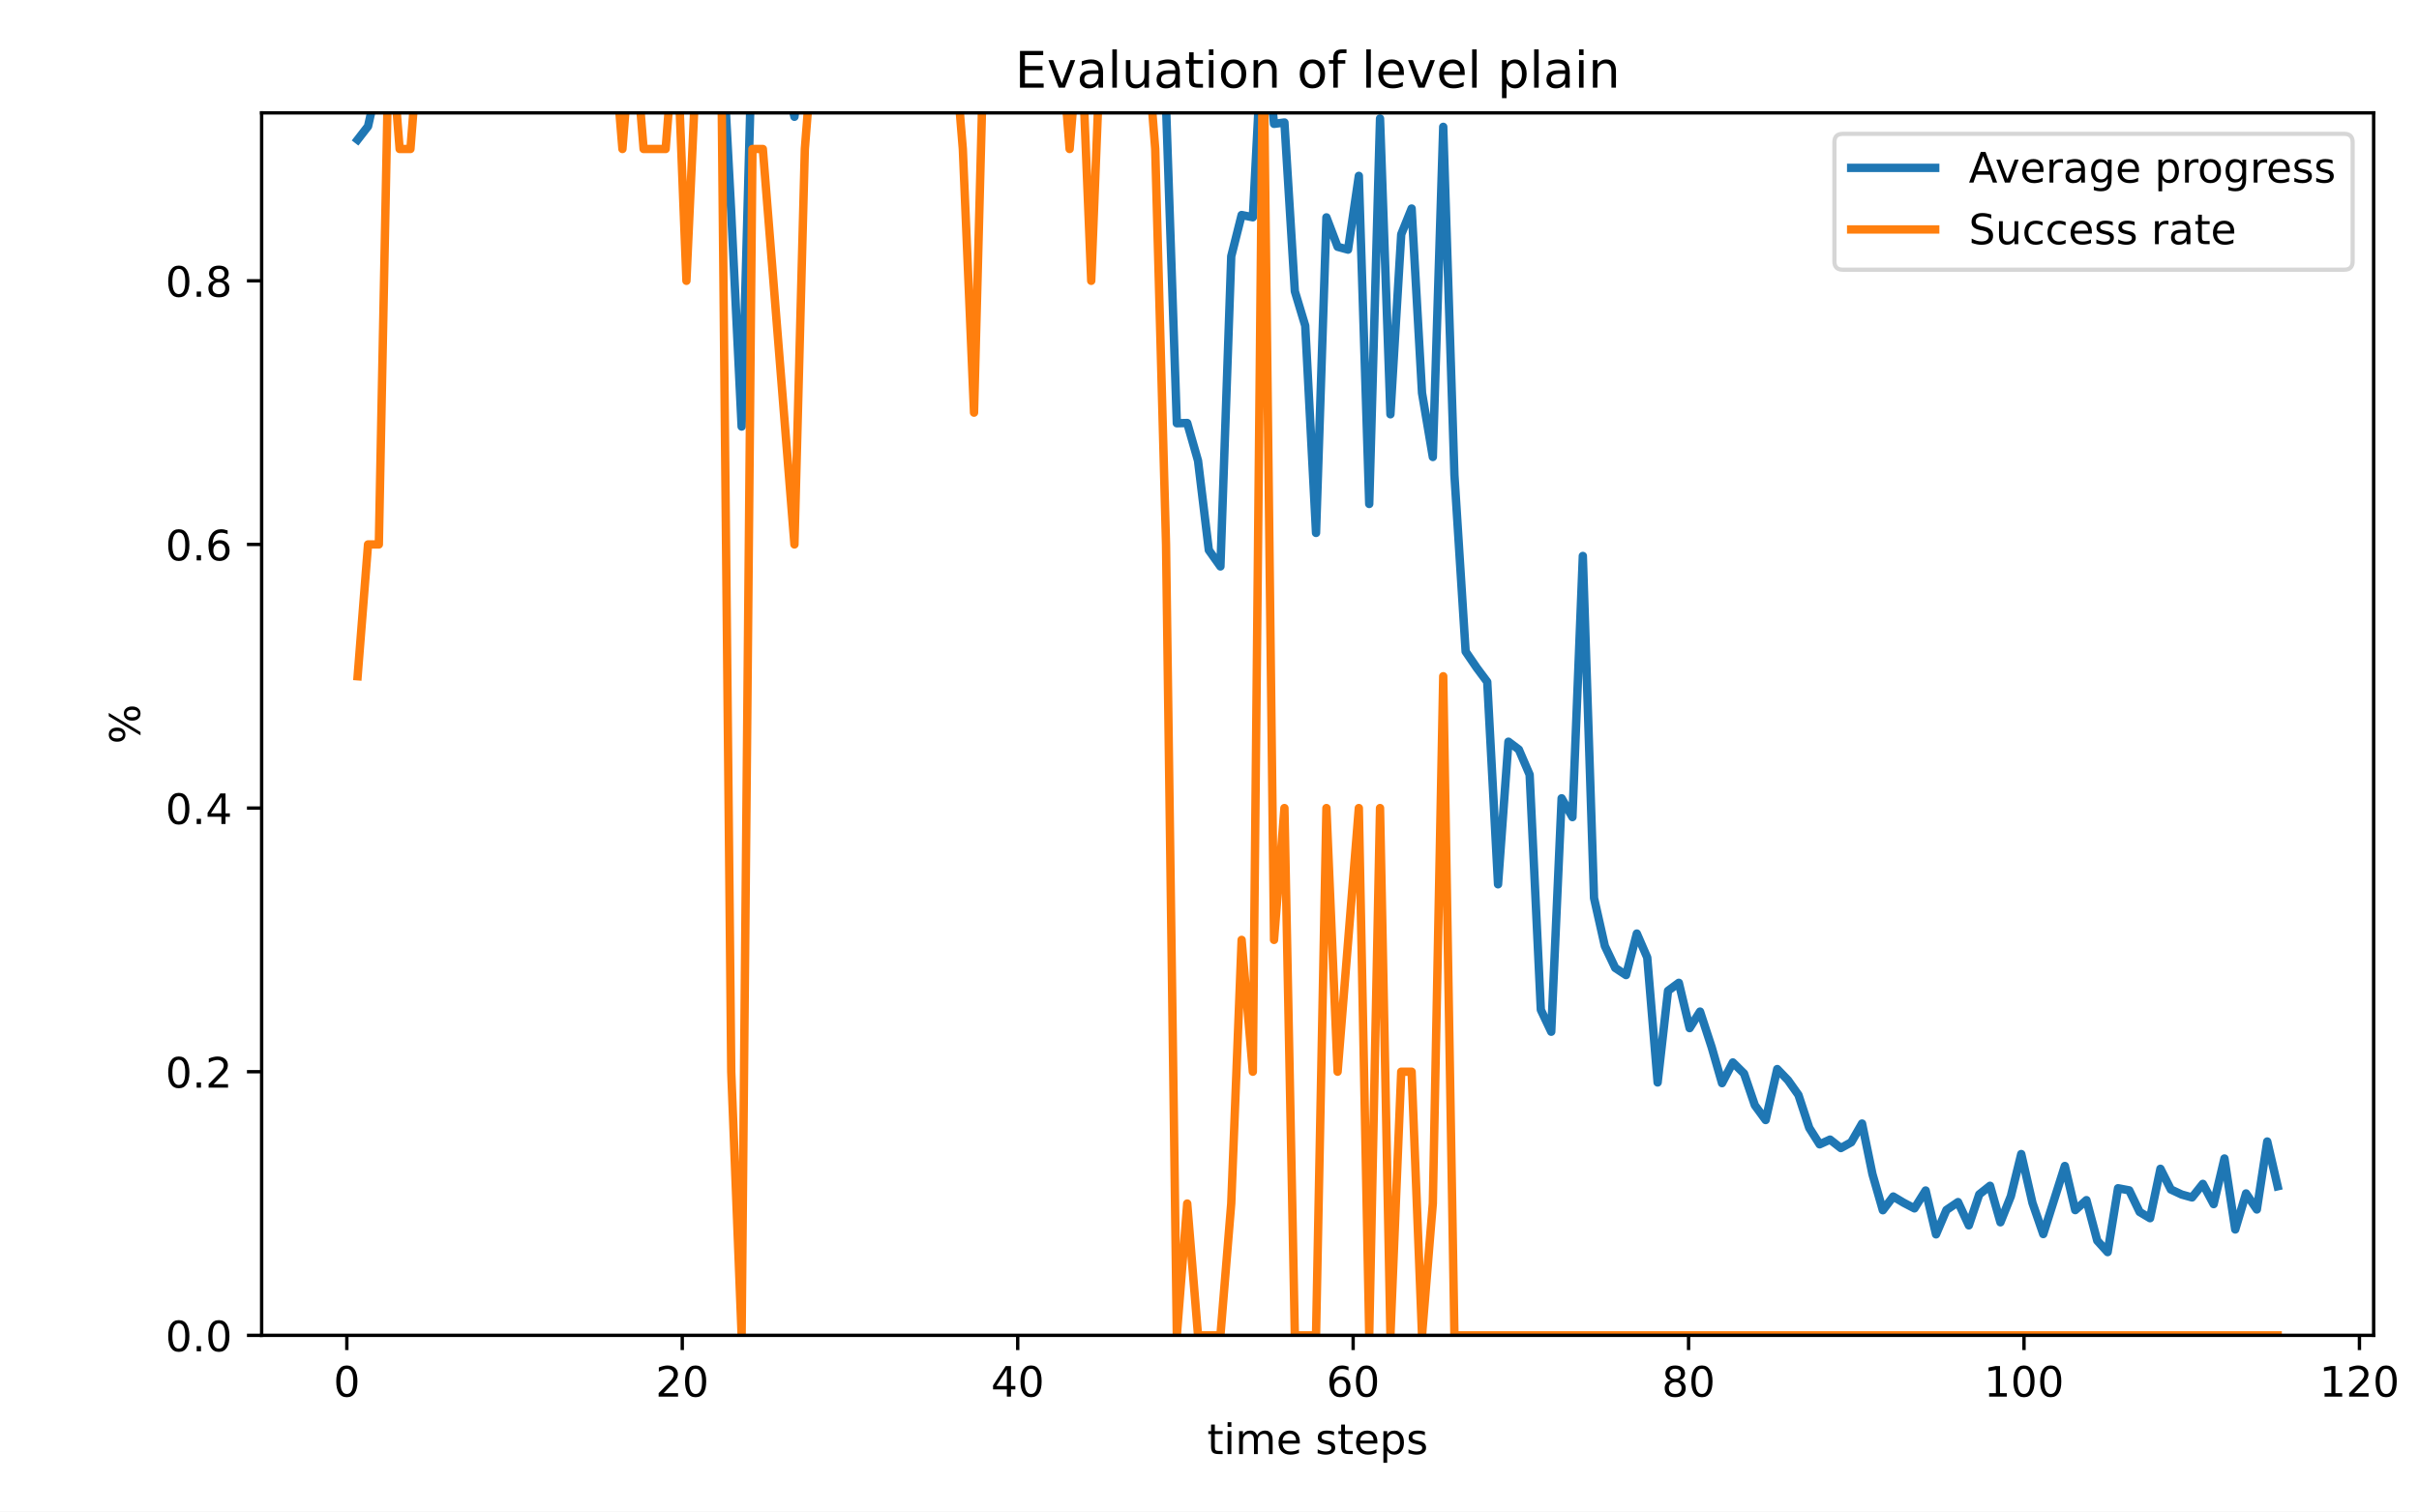
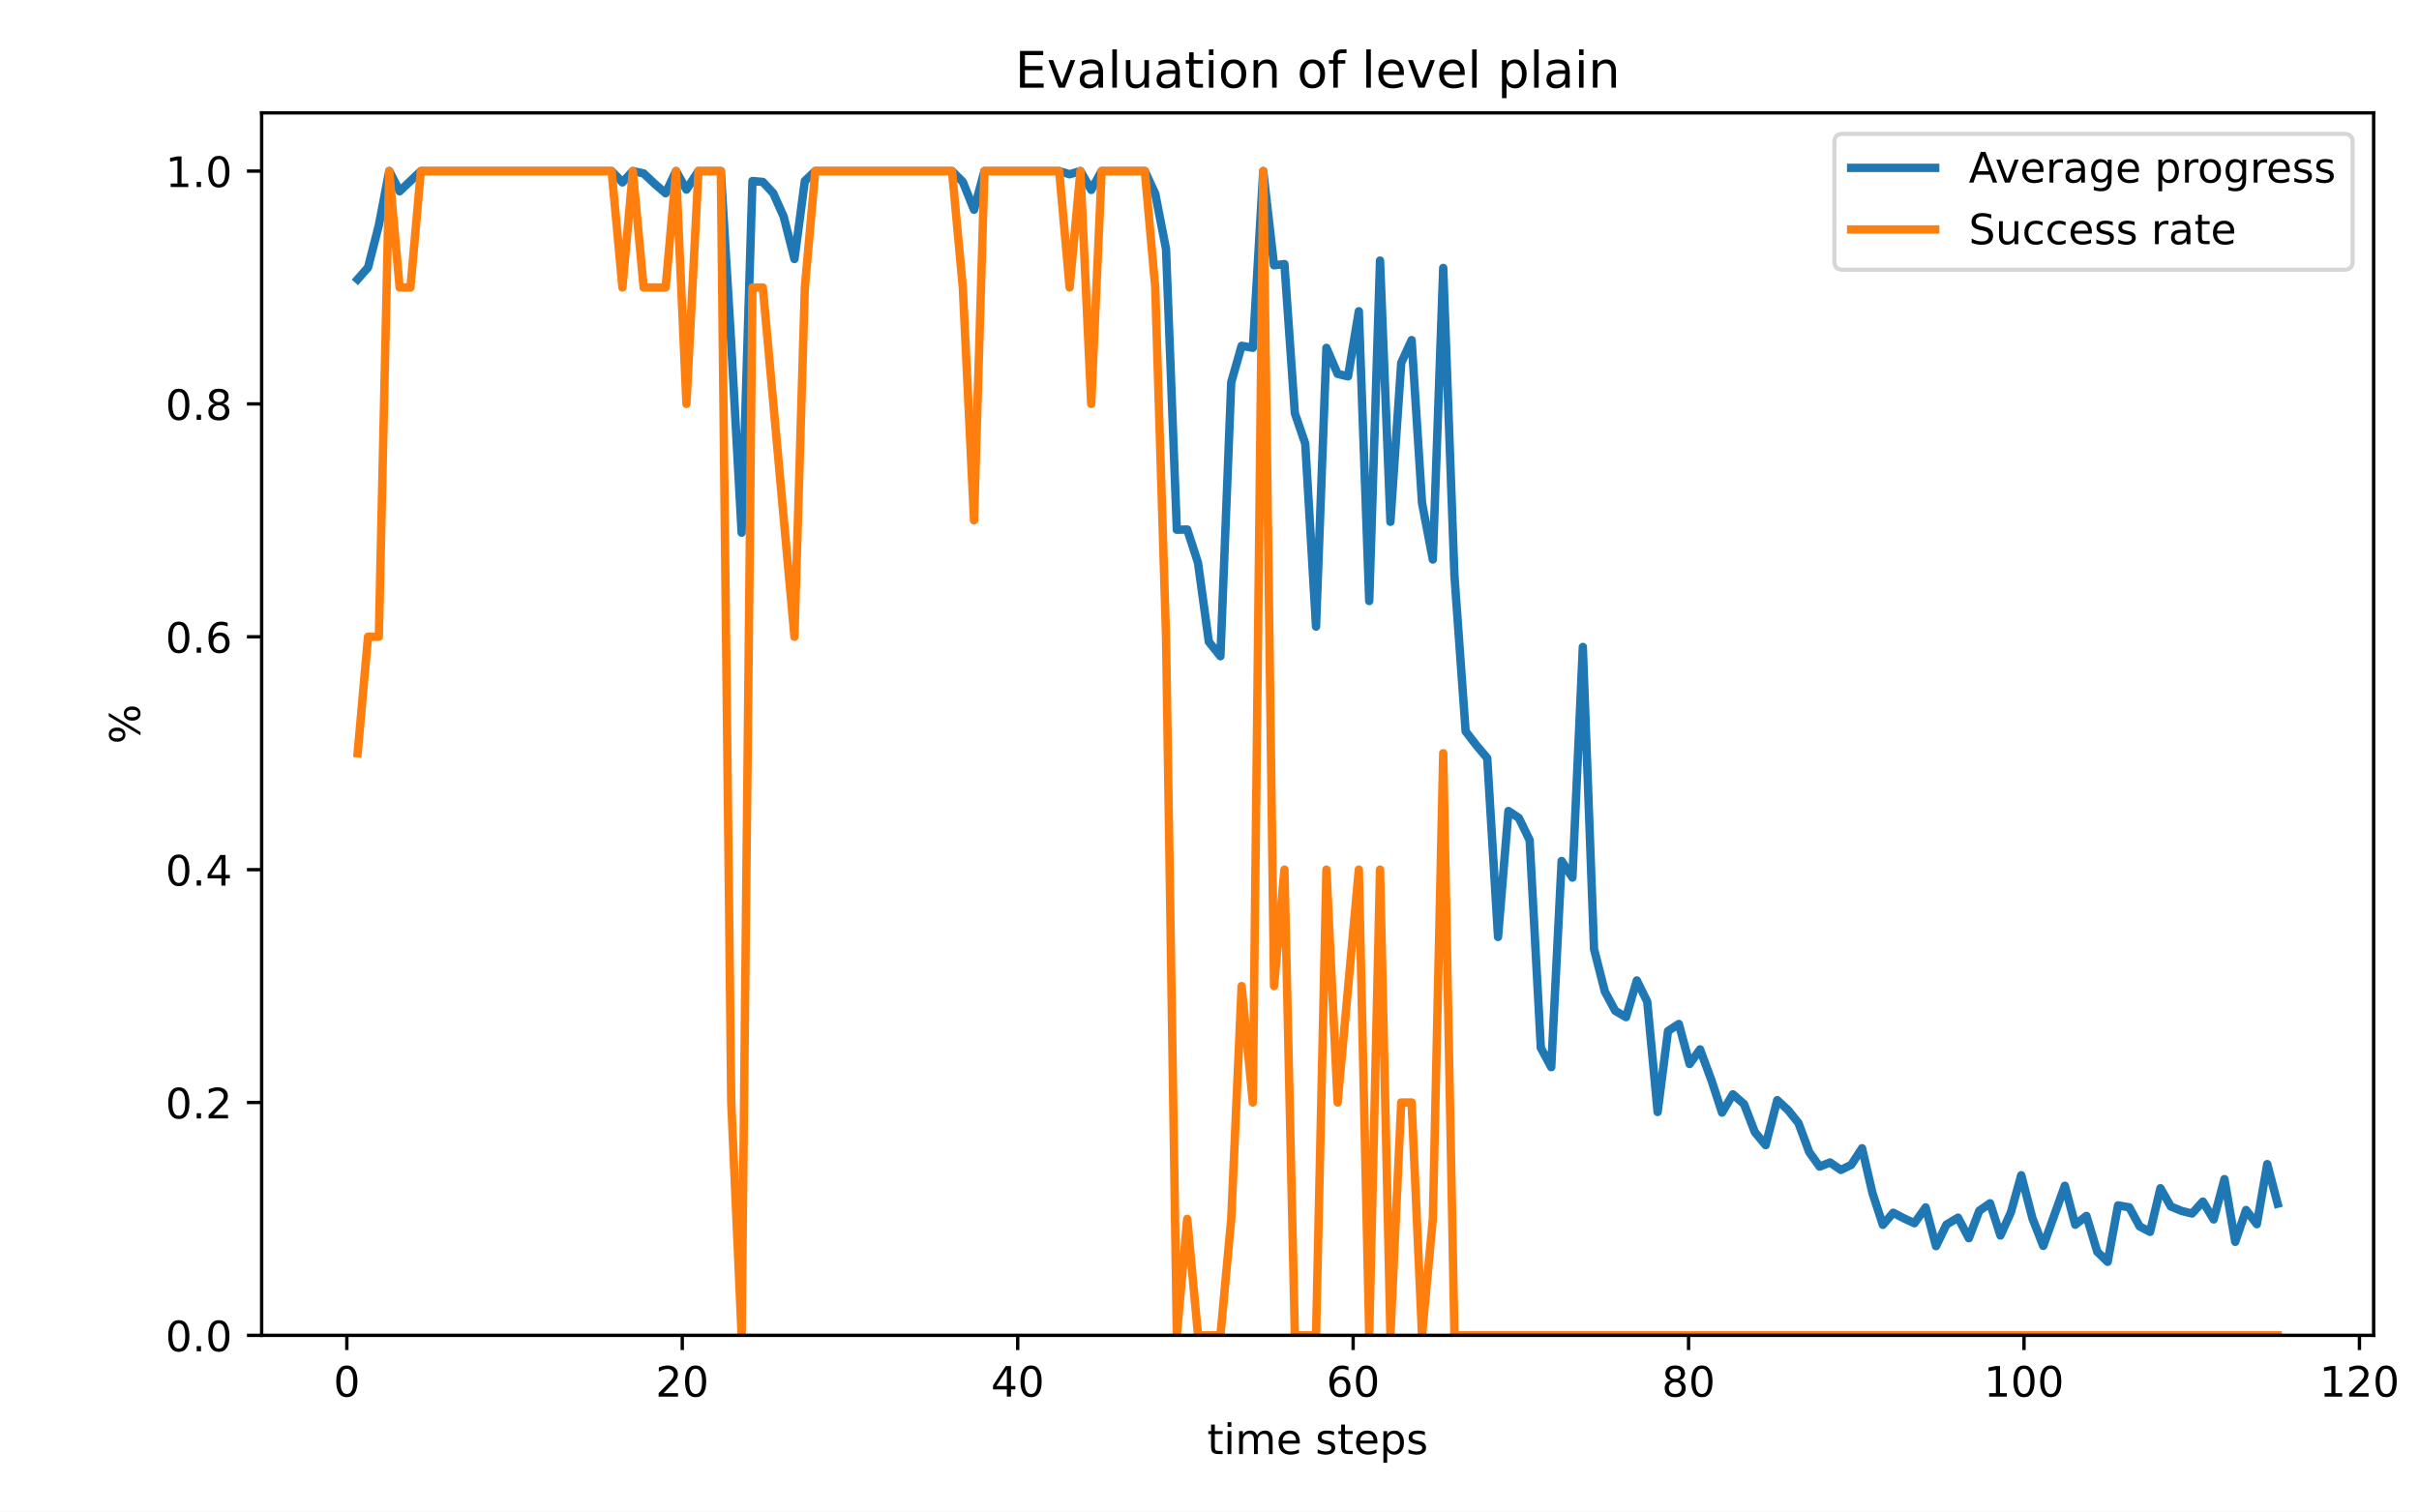
<svg xmlns="http://www.w3.org/2000/svg" xmlns:xlink="http://www.w3.org/1999/xlink" width="576pt" height="360pt" viewBox="0 0 576 360" version="1.1">
  <defs>
    <style type="text/css">*{stroke-linejoin: round; stroke-linecap: butt}</style>
  </defs>
  <g id="figure_1">
    <g id="patch_1">
      <path d="M 0 360  L 576 360  L 576 0  L 0 0  z " style="fill: #ffffff" />
    </g>
    <g id="axes_1">
      <g id="patch_2">
        <path d="M 62.3 318.04  L 565.2 318.04  L 565.2 26.88  L 62.3 26.88  z " style="fill: #ffffff" />
      </g>
      <g id="matplotlib.axis_1">
        <g id="xtick_1">
          <g id="line2d_1">
            <defs>
-               <path id="m99e6afb2b8" d="M 0 0  L 0 3.5  " style="stroke: #000000; stroke-width: 0.8" />
-             </defs>
-             <g>
-               <use xlink:href="#m99e6afb2b8" x="82.587" y="318.04" style="stroke: #000000; stroke-width: 0.8" />
+               <path id="m4f6573dac8" d="M 0 0  L 0 3.5  " style="stroke: #000000; stroke-width: 0.8" />
+             </defs>
+             <g>
+               <use xlink:href="#m4f6573dac8" x="82.587" y="318.04" style="stroke: #000000; stroke-width: 0.8" />
            </g>
          </g>
          <g id="text_1">
            <g transform="translate(79.40599 332.6384) scale(0.1 -0.1)">
              <defs>
                <path id="DejaVuSans-30" d="M 2034 4250  Q 1547 4250 1301 3770  Q 1056 3291 1056 2328  Q 1056 1369 1301 889  Q 1547 409 2034 409  Q 2525 409 2770 889  Q 3016 1369 3016 2328  Q 3016 3291 2770 3770  Q 2525 4250 2034 4250  z M 2034 4750  Q 2819 4750 3233 4129  Q 3647 3509 3647 2328  Q 3647 1150 3233 529  Q 2819 -91 2034 -91  Q 1250 -91 836 529  Q 422 1150 422 2328  Q 422 3509 836 4129  Q 1250 4750 2034 4750  z " transform="scale(0.015625)" />
              </defs>
              <use xlink:href="#DejaVuSans-30" />
            </g>
          </g>
        </g>
        <g id="xtick_2">
          <g id="line2d_2">
            <g>
-               <use xlink:href="#m99e6afb2b8" x="162.459" y="318.04" style="stroke: #000000; stroke-width: 0.8" />
+               <use xlink:href="#m4f6573dac8" x="162.459" y="318.04" style="stroke: #000000; stroke-width: 0.8" />
            </g>
          </g>
          <g id="text_2">
            <g transform="translate(156.0968 332.6384) scale(0.1 -0.1)">
              <defs>
                <path id="DejaVuSans-32" d="M 1228 531  L 3431 531  L 3431 0  L 469 0  L 469 531  Q 828 903 1448 1529  Q 2069 2156 2228 2338  Q 2531 2678 2651 2914  Q 2772 3150 2772 3378  Q 2772 3750 2511 3984  Q 2250 4219 1831 4219  Q 1534 4219 1204 4116  Q 875 4013 500 3803  L 500 4441  Q 881 4594 1212 4672  Q 1544 4750 1819 4750  Q 2544 4750 2975 4387  Q 3406 4025 3406 3419  Q 3406 3131 3298 2873  Q 3191 2616 2906 2266  Q 2828 2175 2409 1742  Q 1991 1309 1228 531  z " transform="scale(0.015625)" />
              </defs>
              <use xlink:href="#DejaVuSans-32" />
              <use xlink:href="#DejaVuSans-30" transform="translate(63.62305 0)" />
            </g>
          </g>
        </g>
        <g id="xtick_3">
          <g id="line2d_3">
            <g>
-               <use xlink:href="#m99e6afb2b8" x="242.331" y="318.04" style="stroke: #000000; stroke-width: 0.8" />
+               <use xlink:href="#m4f6573dac8" x="242.331" y="318.04" style="stroke: #000000; stroke-width: 0.8" />
            </g>
          </g>
          <g id="text_3">
            <g transform="translate(235.9688 332.6384) scale(0.1 -0.1)">
              <defs>
                <path id="DejaVuSans-34" d="M 2419 4116  L 825 1625  L 2419 1625  L 2419 4116  z M 2253 4666  L 3047 4666  L 3047 1625  L 3713 1625  L 3713 1100  L 3047 1100  L 3047 0  L 2419 0  L 2419 1100  L 313 1100  L 313 1709  L 2253 4666  z " transform="scale(0.015625)" />
              </defs>
              <use xlink:href="#DejaVuSans-34" />
              <use xlink:href="#DejaVuSans-30" transform="translate(63.62305 0)" />
            </g>
          </g>
        </g>
        <g id="xtick_4">
          <g id="line2d_4">
            <g>
-               <use xlink:href="#m99e6afb2b8" x="322.203" y="318.04" style="stroke: #000000; stroke-width: 0.8" />
+               <use xlink:href="#m4f6573dac8" x="322.203" y="318.04" style="stroke: #000000; stroke-width: 0.8" />
            </g>
          </g>
          <g id="text_4">
            <g transform="translate(315.8409 332.6384) scale(0.1 -0.1)">
              <defs>
                <path id="DejaVuSans-36" d="M 2113 2584  Q 1688 2584 1439 2293  Q 1191 2003 1191 1497  Q 1191 994 1439 701  Q 1688 409 2113 409  Q 2538 409 2786 701  Q 3034 994 3034 1497  Q 3034 2003 2786 2293  Q 2538 2584 2113 2584  z M 3366 4563  L 3366 3988  Q 3128 4100 2886 4159  Q 2644 4219 2406 4219  Q 1781 4219 1451 3797  Q 1122 3375 1075 2522  Q 1259 2794 1537 2939  Q 1816 3084 2150 3084  Q 2853 3084 3261 2657  Q 3669 2231 3669 1497  Q 3669 778 3244 343  Q 2819 -91 2113 -91  Q 1303 -91 875 529  Q 447 1150 447 2328  Q 447 3434 972 4092  Q 1497 4750 2381 4750  Q 2619 4750 2861 4703  Q 3103 4656 3366 4563  z " transform="scale(0.015625)" />
              </defs>
              <use xlink:href="#DejaVuSans-36" />
              <use xlink:href="#DejaVuSans-30" transform="translate(63.62305 0)" />
            </g>
          </g>
        </g>
        <g id="xtick_5">
          <g id="line2d_5">
            <g>
-               <use xlink:href="#m99e6afb2b8" x="402.075" y="318.04" style="stroke: #000000; stroke-width: 0.8" />
+               <use xlink:href="#m4f6573dac8" x="402.075" y="318.04" style="stroke: #000000; stroke-width: 0.8" />
            </g>
          </g>
          <g id="text_5">
            <g transform="translate(395.7129 332.6384) scale(0.1 -0.1)">
              <defs>
                <path id="DejaVuSans-38" d="M 2034 2216  Q 1584 2216 1326 1975  Q 1069 1734 1069 1313  Q 1069 891 1326 650  Q 1584 409 2034 409  Q 2484 409 2743 651  Q 3003 894 3003 1313  Q 3003 1734 2745 1975  Q 2488 2216 2034 2216  z M 1403 2484  Q 997 2584 770 2862  Q 544 3141 544 3541  Q 544 4100 942 4425  Q 1341 4750 2034 4750  Q 2731 4750 3128 4425  Q 3525 4100 3525 3541  Q 3525 3141 3298 2862  Q 3072 2584 2669 2484  Q 3125 2378 3379 2068  Q 3634 1759 3634 1313  Q 3634 634 3220 271  Q 2806 -91 2034 -91  Q 1263 -91 848 271  Q 434 634 434 1313  Q 434 1759 690 2068  Q 947 2378 1403 2484  z M 1172 3481  Q 1172 3119 1398 2916  Q 1625 2713 2034 2713  Q 2441 2713 2670 2916  Q 2900 3119 2900 3481  Q 2900 3844 2670 4047  Q 2441 4250 2034 4250  Q 1625 4250 1398 4047  Q 1172 3844 1172 3481  z " transform="scale(0.015625)" />
              </defs>
              <use xlink:href="#DejaVuSans-38" />
              <use xlink:href="#DejaVuSans-30" transform="translate(63.62305 0)" />
            </g>
          </g>
        </g>
        <g id="xtick_6">
          <g id="line2d_6">
            <g>
-               <use xlink:href="#m99e6afb2b8" x="481.947" y="318.04" style="stroke: #000000; stroke-width: 0.8" />
+               <use xlink:href="#m4f6573dac8" x="481.947" y="318.04" style="stroke: #000000; stroke-width: 0.8" />
            </g>
          </g>
          <g id="text_6">
            <g transform="translate(472.4037 332.6384) scale(0.1 -0.1)">
              <defs>
                <path id="DejaVuSans-31" d="M 794 531  L 1825 531  L 1825 4091  L 703 3866  L 703 4441  L 1819 4666  L 2450 4666  L 2450 531  L 3481 531  L 3481 0  L 794 0  L 794 531  z " transform="scale(0.015625)" />
              </defs>
              <use xlink:href="#DejaVuSans-31" />
              <use xlink:href="#DejaVuSans-30" transform="translate(63.62305 0)" />
              <use xlink:href="#DejaVuSans-30" transform="translate(127.2461 0)" />
            </g>
          </g>
        </g>
        <g id="xtick_7">
          <g id="line2d_7">
            <g>
-               <use xlink:href="#m99e6afb2b8" x="561.819" y="318.04" style="stroke: #000000; stroke-width: 0.8" />
+               <use xlink:href="#m4f6573dac8" x="561.819" y="318.04" style="stroke: #000000; stroke-width: 0.8" />
            </g>
          </g>
          <g id="text_7">
            <g transform="translate(552.2757 332.6384) scale(0.1 -0.1)">
              <use xlink:href="#DejaVuSans-31" />
              <use xlink:href="#DejaVuSans-32" transform="translate(63.62305 0)" />
              <use xlink:href="#DejaVuSans-30" transform="translate(127.2461 0)" />
            </g>
          </g>
        </g>
        <g id="text_8">
          <g transform="translate(287.4445 346.3166) scale(0.1 -0.1)">
            <defs>
              <path id="DejaVuSans-74" d="M 1172 4494  L 1172 3500  L 2356 3500  L 2356 3053  L 1172 3053  L 1172 1153  Q 1172 725 1289 603  Q 1406 481 1766 481  L 2356 481  L 2356 0  L 1766 0  Q 1100 0 847 248  Q 594 497 594 1153  L 594 3053  L 172 3053  L 172 3500  L 594 3500  L 594 4494  L 1172 4494  z " transform="scale(0.015625)" />
              <path id="DejaVuSans-69" d="M 603 3500  L 1178 3500  L 1178 0  L 603 0  L 603 3500  z M 603 4863  L 1178 4863  L 1178 4134  L 603 4134  L 603 4863  z " transform="scale(0.015625)" />
              <path id="DejaVuSans-6d" d="M 3328 2828  Q 3544 3216 3844 3400  Q 4144 3584 4550 3584  Q 5097 3584 5394 3201  Q 5691 2819 5691 2113  L 5691 0  L 5113 0  L 5113 2094  Q 5113 2597 4934 2840  Q 4756 3084 4391 3084  Q 3944 3084 3684 2787  Q 3425 2491 3425 1978  L 3425 0  L 2847 0  L 2847 2094  Q 2847 2600 2669 2842  Q 2491 3084 2119 3084  Q 1678 3084 1418 2786  Q 1159 2488 1159 1978  L 1159 0  L 581 0  L 581 3500  L 1159 3500  L 1159 2956  Q 1356 3278 1631 3431  Q 1906 3584 2284 3584  Q 2666 3584 2933 3390  Q 3200 3197 3328 2828  z " transform="scale(0.015625)" />
              <path id="DejaVuSans-65" d="M 3597 1894  L 3597 1613  L 953 1613  Q 991 1019 1311 708  Q 1631 397 2203 397  Q 2534 397 2845 478  Q 3156 559 3463 722  L 3463 178  Q 3153 47 2828 -22  Q 2503 -91 2169 -91  Q 1331 -91 842 396  Q 353 884 353 1716  Q 353 2575 817 3079  Q 1281 3584 2069 3584  Q 2775 3584 3186 3129  Q 3597 2675 3597 1894  z M 3022 2063  Q 3016 2534 2758 2815  Q 2500 3097 2075 3097  Q 1594 3097 1305 2825  Q 1016 2553 972 2059  L 3022 2063  z " transform="scale(0.015625)" />
              <path id="DejaVuSans-20" transform="scale(0.015625)" />
              <path id="DejaVuSans-73" d="M 2834 3397  L 2834 2853  Q 2591 2978 2328 3040  Q 2066 3103 1784 3103  Q 1356 3103 1142 2972  Q 928 2841 928 2578  Q 928 2378 1081 2264  Q 1234 2150 1697 2047  L 1894 2003  Q 2506 1872 2764 1633  Q 3022 1394 3022 966  Q 3022 478 2636 193  Q 2250 -91 1575 -91  Q 1294 -91 989 -36  Q 684 19 347 128  L 347 722  Q 666 556 975 473  Q 1284 391 1588 391  Q 1994 391 2212 530  Q 2431 669 2431 922  Q 2431 1156 2273 1281  Q 2116 1406 1581 1522  L 1381 1569  Q 847 1681 609 1914  Q 372 2147 372 2553  Q 372 3047 722 3315  Q 1072 3584 1716 3584  Q 2034 3584 2315 3537  Q 2597 3491 2834 3397  z " transform="scale(0.015625)" />
              <path id="DejaVuSans-70" d="M 1159 525  L 1159 -1331  L 581 -1331  L 581 3500  L 1159 3500  L 1159 2969  Q 1341 3281 1617 3432  Q 1894 3584 2278 3584  Q 2916 3584 3314 3078  Q 3713 2572 3713 1747  Q 3713 922 3314 415  Q 2916 -91 2278 -91  Q 1894 -91 1617 61  Q 1341 213 1159 525  z M 3116 1747  Q 3116 2381 2855 2742  Q 2594 3103 2138 3103  Q 1681 3103 1420 2742  Q 1159 2381 1159 1747  Q 1159 1113 1420 752  Q 1681 391 2138 391  Q 2594 391 2855 752  Q 3116 1113 3116 1747  z " transform="scale(0.015625)" />
            </defs>
            <use xlink:href="#DejaVuSans-74" />
            <use xlink:href="#DejaVuSans-69" transform="translate(39.20898 0)" />
            <use xlink:href="#DejaVuSans-6d" transform="translate(66.99219 0)" />
            <use xlink:href="#DejaVuSans-65" transform="translate(164.4043 0)" />
            <use xlink:href="#DejaVuSans-20" transform="translate(225.9277 0)" />
            <use xlink:href="#DejaVuSans-73" transform="translate(257.7148 0)" />
            <use xlink:href="#DejaVuSans-74" transform="translate(309.8145 0)" />
            <use xlink:href="#DejaVuSans-65" transform="translate(349.0234 0)" />
            <use xlink:href="#DejaVuSans-70" transform="translate(410.5469 0)" />
            <use xlink:href="#DejaVuSans-73" transform="translate(474.0234 0)" />
          </g>
        </g>
      </g>
      <g id="matplotlib.axis_2">
        <g id="ytick_1">
          <g id="line2d_8">
            <defs>
-               <path id="mca75ac3b15" d="M 0 0  L -3.5 0  " style="stroke: #000000; stroke-width: 0.8" />
-             </defs>
-             <g>
-               <use xlink:href="#mca75ac3b15" x="62.3" y="318.04" style="stroke: #000000; stroke-width: 0.8" />
+               <path id="ma46afa4cc5" d="M 0 0  L -3.5 0  " style="stroke: #000000; stroke-width: 0.8" />
+             </defs>
+             <g>
+               <use xlink:href="#ma46afa4cc5" x="62.3" y="318.04" style="stroke: #000000; stroke-width: 0.8" />
            </g>
          </g>
          <g id="text_9">
            <g transform="translate(39.39688 321.8392) scale(0.1 -0.1)">
              <defs>
                <path id="DejaVuSans-2e" d="M 684 794  L 1344 794  L 1344 0  L 684 0  L 684 794  z " transform="scale(0.015625)" />
              </defs>
              <use xlink:href="#DejaVuSans-30" />
              <use xlink:href="#DejaVuSans-2e" transform="translate(63.62305 0)" />
              <use xlink:href="#DejaVuSans-30" transform="translate(95.41016 0)" />
            </g>
          </g>
        </g>
        <g id="ytick_2">
          <g id="line2d_9">
            <g>
-               <use xlink:href="#mca75ac3b15" x="62.3" y="255.25" style="stroke: #000000; stroke-width: 0.8" />
+               <use xlink:href="#ma46afa4cc5" x="62.3" y="262.581" style="stroke: #000000; stroke-width: 0.8" />
            </g>
          </g>
          <g id="text_10">
-             <g transform="translate(39.39688 259.0494) scale(0.1 -0.1)">
+             <g transform="translate(39.39688 266.3802) scale(0.1 -0.1)">
              <use xlink:href="#DejaVuSans-30" />
              <use xlink:href="#DejaVuSans-2e" transform="translate(63.62305 0)" />
              <use xlink:href="#DejaVuSans-32" transform="translate(95.41016 0)" />
            </g>
          </g>
        </g>
        <g id="ytick_3">
          <g id="line2d_10">
            <g>
-               <use xlink:href="#mca75ac3b15" x="62.3" y="192.46" style="stroke: #000000; stroke-width: 0.8" />
+               <use xlink:href="#ma46afa4cc5" x="62.3" y="207.122" style="stroke: #000000; stroke-width: 0.8" />
            </g>
          </g>
          <g id="text_11">
-             <g transform="translate(39.39688 196.2596) scale(0.1 -0.1)">
+             <g transform="translate(39.39688 210.9211) scale(0.1 -0.1)">
              <use xlink:href="#DejaVuSans-30" />
              <use xlink:href="#DejaVuSans-2e" transform="translate(63.62305 0)" />
              <use xlink:href="#DejaVuSans-34" transform="translate(95.41016 0)" />
            </g>
          </g>
        </g>
        <g id="ytick_4">
          <g id="line2d_11">
            <g>
-               <use xlink:href="#mca75ac3b15" x="62.3" y="129.671" style="stroke: #000000; stroke-width: 0.8" />
+               <use xlink:href="#ma46afa4cc5" x="62.3" y="151.663" style="stroke: #000000; stroke-width: 0.8" />
            </g>
          </g>
          <g id="text_12">
-             <g transform="translate(39.39688 133.4699) scale(0.1 -0.1)">
+             <g transform="translate(39.39688 155.4621) scale(0.1 -0.1)">
              <use xlink:href="#DejaVuSans-30" />
              <use xlink:href="#DejaVuSans-2e" transform="translate(63.62305 0)" />
              <use xlink:href="#DejaVuSans-36" transform="translate(95.41016 0)" />
            </g>
          </g>
        </g>
        <g id="ytick_5">
          <g id="line2d_12">
            <g>
-               <use xlink:href="#mca75ac3b15" x="62.3" y="66.881" style="stroke: #000000; stroke-width: 0.8" />
+               <use xlink:href="#ma46afa4cc5" x="62.3" y="96.204" style="stroke: #000000; stroke-width: 0.8" />
            </g>
          </g>
          <g id="text_13">
-             <g transform="translate(39.39688 70.68008) scale(0.1 -0.1)">
+             <g transform="translate(39.39688 100.003) scale(0.1 -0.1)">
              <use xlink:href="#DejaVuSans-30" />
              <use xlink:href="#DejaVuSans-2e" transform="translate(63.62305 0)" />
              <use xlink:href="#DejaVuSans-38" transform="translate(95.41016 0)" />
            </g>
          </g>
        </g>
-         <g id="text_14">
+         <g id="ytick_6">
+           <g id="line2d_13">
+             <g>
+               <use xlink:href="#ma46afa4cc5" x="62.3" y="40.745" style="stroke: #000000; stroke-width: 0.8" />
+             </g>
+           </g>
+           <g id="text_14">
+             <g transform="translate(39.39688 44.54398) scale(0.1 -0.1)">
+               <use xlink:href="#DejaVuSans-31" />
+               <use xlink:href="#DejaVuSans-2e" transform="translate(63.62305 0)" />
+               <use xlink:href="#DejaVuSans-30" transform="translate(95.41016 0)" />
+             </g>
+           </g>
+         </g>
+         <g id="text_15">
          <g transform="translate(33.31719 177.2108) rotate(-90) scale(0.1 -0.1)">
            <defs>
              <path id="DejaVuSans-25" d="M 4653 2053  Q 4381 2053 4226 1822  Q 4072 1591 4072 1178  Q 4072 772 4226 539  Q 4381 306 4653 306  Q 4919 306 5073 539  Q 5228 772 5228 1178  Q 5228 1588 5073 1820  Q 4919 2053 4653 2053  z M 4653 2450  Q 5147 2450 5437 2106  Q 5728 1763 5728 1178  Q 5728 594 5436 251  Q 5144 -91 4653 -91  Q 4153 -91 3862 251  Q 3572 594 3572 1178  Q 3572 1766 3864 2108  Q 4156 2450 4653 2450  z M 1428 4353  Q 1159 4353 1004 4120  Q 850 3888 850 3481  Q 850 3069 1003 2837  Q 1156 2606 1428 2606  Q 1700 2606 1854 2837  Q 2009 3069 2009 3481  Q 2009 3884 1853 4118  Q 1697 4353 1428 4353  z M 4250 4750  L 4750 4750  L 1831 -91  L 1331 -91  L 4250 4750  z M 1428 4750  Q 1922 4750 2215 4408  Q 2509 4066 2509 3481  Q 2509 2891 2217 2550  Q 1925 2209 1428 2209  Q 931 2209 642 2551  Q 353 2894 353 3481  Q 353 4063 643 4406  Q 934 4750 1428 4750  z " transform="scale(0.015625)" />
            </defs>
            <use xlink:href="#DejaVuSans-25" />
          </g>
        </g>
      </g>
-       <g id="line2d_13">
-         <path d="M 85.159 33.27  L 87.635 30.079  L 90.207 18.705  L 92.683 4.091  L 95.159 9.537  L 100.207 4.091  L 145.637 4.091  L 148.209 7.145  L 150.685 4.091  L 153.257 4.724  L 155.925 7.569  L 158.497 10.072  L 160.973 4.091  L 163.449 9.09  L 166.308 4.091  L 171.643 4.091  L 174.119 50.628  L 176.595 101.591  L 179.167 6.775  L 181.643 7.023  L 184.119 10.054  L 186.595 16.342  L 189.167 27.808  L 191.643 6.766  L 194.119 4.091  L 226.691 4.091  L 229.262 7.007  L 231.93 14.52  L 234.406 4.091  L 252.217 4.091  L 254.693 4.953  L 257.265 4.091  L 259.837 9.171  L 262.313 4.091  L 272.6 4.091  L 275.076 10.184  L 277.648 25.105  L 280.22 100.805  L 282.696 100.748  L 285.268 109.731  L 287.84 131.023  L 290.603 134.907  L 293.175 61.043  L 295.651 51.207  L 298.319 51.749  L 300.795 4.091  L 303.367 29.499  L 305.843 29.173  L 308.319 69.368  L 310.795 77.578  L 313.367 126.928  L 315.843 51.77  L 318.51 58.777  L 320.986 59.455  L 323.558 41.89  L 326.034 120.025  L 328.606 28.231  L 331.082 98.671  L 333.654 55.806  L 336.13 49.666  L 338.606 93.601  L 341.178 108.84  L 343.654 30.211  L 346.321 113.163  L 348.989 155.172  L 351.657 159.082  L 354.133 162.399  L 356.705 210.616  L 359.181 176.649  L 361.657 178.515  L 364.228 184.499  L 366.896 240.511  L 369.372 245.728  L 371.848 190.131  L 374.42 194.613  L 376.896 132.415  L 379.564 213.897  L 382.136 225.317  L 384.612 230.538  L 387.183 232.234  L 389.755 222.345  L 392.231 228.057  L 394.707 257.813  L 397.183 235.977  L 399.755 234.077  L 402.327 244.876  L 404.803 240.935  L 407.567 249.395  L 410.043 257.979  L 412.614 253.044  L 415.282 255.686  L 417.854 263.24  L 420.426 266.758  L 423.189 254.621  L 425.761 257.293  L 428.237 260.789  L 430.809 268.635  L 433.285 272.546  L 435.761 271.418  L 438.333 273.437  L 440.809 272.06  L 443.381 267.596  L 445.857 279.648  L 448.333 288.245  L 450.809 284.977  L 453.285 286.458  L 455.857 287.802  L 458.524 283.545  L 461 293.991  L 463.476 288.177  L 466.24 286.303  L 468.812 291.848  L 471.288 284.467  L 473.859 282.421  L 476.335 291.116  L 478.811 284.912  L 481.287 274.864  L 483.955 286.486  L 486.527 293.92  L 491.671 277.705  L 494.147 288.216  L 496.814 285.838  L 499.386 295.487  L 501.862 298.214  L 504.338 283.005  L 507.006 283.51  L 509.482 288.658  L 511.958 290.138  L 514.434 278.372  L 516.91 283.294  L 519.482 284.5  L 521.958 285.195  L 524.53 281.966  L 527.102 286.789  L 529.673 275.921  L 532.245 292.823  L 534.817 284.244  L 537.389 288.067  L 539.865 271.873  L 542.341 282.535  L 542.341 282.535  " clip-path="url(#pd13e9454da)" style="fill: none; stroke: #1f77b4; stroke-width: 2; stroke-linecap: square" />
-       </g>
      <g id="line2d_14">
-         <path d="M 85.159 161.066  L 87.635 129.671  L 90.207 129.671  L 92.683 4.091  L 95.159 35.486  L 97.731 35.486  L 100.207 4.091  L 145.637 4.091  L 148.209 35.486  L 150.685 4.091  L 153.257 35.486  L 158.497 35.486  L 160.973 4.091  L 163.449 66.881  L 166.308 4.091  L 171.643 4.091  L 174.119 255.25  L 176.595 318.04  L 179.167 35.486  L 181.643 35.486  L 189.167 129.671  L 191.643 35.486  L 194.119 4.091  L 226.691 4.091  L 229.262 35.486  L 231.93 98.276  L 234.406 4.091  L 252.217 4.091  L 254.693 35.486  L 257.265 4.091  L 259.837 66.881  L 262.313 4.091  L 272.6 4.091  L 275.076 35.486  L 277.648 129.671  L 280.22 318.04  L 282.696 286.645  L 285.268 318.04  L 290.603 318.04  L 293.175 286.645  L 295.651 223.855  L 298.319 255.25  L 300.795 4.091  L 303.367 223.855  L 305.843 192.46  L 308.319 318.04  L 313.367 318.04  L 315.843 192.46  L 318.51 255.25  L 323.558 192.46  L 326.034 318.04  L 328.606 192.46  L 331.082 318.04  L 333.654 255.25  L 336.13 255.25  L 338.606 318.04  L 341.178 286.645  L 343.654 161.066  L 346.321 318.04  L 542.341 318.04  L 542.341 318.04  " clip-path="url(#pd13e9454da)" style="fill: none; stroke: #ff7f0e; stroke-width: 2; stroke-linecap: square" />
+         <path d="M 85.159 66.517  L 87.635 63.698  L 90.207 53.653  L 92.683 40.745  L 95.159 45.554  L 100.207 40.745  L 145.637 40.745  L 148.209 43.442  L 150.685 40.745  L 153.257 41.303  L 155.925 43.817  L 158.497 46.028  L 160.973 40.745  L 163.449 45.16  L 166.308 40.745  L 171.643 40.745  L 174.119 81.849  L 176.595 126.862  L 179.167 43.115  L 181.643 43.334  L 184.119 46.012  L 186.595 51.565  L 189.167 61.692  L 191.643 43.108  L 194.119 40.745  L 226.691 40.745  L 229.262 43.32  L 231.93 49.956  L 234.406 40.745  L 252.217 40.745  L 254.693 41.506  L 257.265 40.745  L 259.837 45.232  L 262.313 40.745  L 272.6 40.745  L 275.076 46.126  L 277.648 59.305  L 280.22 126.168  L 282.696 126.117  L 285.268 134.051  L 287.84 152.857  L 290.603 156.288  L 293.175 91.047  L 295.651 82.36  L 298.319 82.838  L 300.795 40.745  L 303.367 63.186  L 305.843 62.898  L 308.319 98.4  L 310.795 105.652  L 313.367 149.241  L 315.843 82.857  L 318.51 89.046  L 320.986 89.645  L 323.558 74.131  L 326.034 143.143  L 328.606 62.066  L 331.082 124.282  L 333.654 86.422  L 336.13 80.999  L 338.606 119.804  L 341.178 133.264  L 343.654 63.815  L 346.321 137.082  L 348.989 174.187  L 351.657 177.64  L 354.133 180.57  L 356.705 223.158  L 359.181 193.156  L 361.657 194.805  L 364.228 200.09  L 366.896 249.563  L 369.372 254.17  L 371.848 205.064  L 374.42 209.023  L 376.896 154.087  L 379.564 226.056  L 382.136 236.142  L 384.612 240.754  L 387.183 242.252  L 389.755 233.517  L 392.231 238.562  L 394.707 264.844  L 397.183 245.558  L 399.755 243.879  L 402.327 253.418  L 404.803 249.937  L 407.567 257.409  L 410.043 264.992  L 412.614 260.632  L 415.282 262.966  L 417.854 269.638  L 420.426 272.745  L 423.189 262.026  L 425.761 264.386  L 428.237 267.473  L 430.809 274.403  L 433.285 277.857  L 435.761 276.862  L 438.333 278.645  L 440.809 277.428  L 443.381 273.485  L 445.857 284.13  L 448.333 291.724  L 450.809 288.838  L 453.285 290.145  L 455.857 291.333  L 458.524 287.573  L 461 296.798  L 463.476 291.663  L 466.24 290.008  L 468.812 294.906  L 471.288 288.386  L 473.859 286.579  L 476.335 294.26  L 478.811 288.78  L 481.287 279.905  L 483.955 290.17  L 486.527 296.736  L 491.671 282.414  L 494.147 291.698  L 496.814 289.597  L 499.386 298.12  L 501.862 300.529  L 504.338 287.095  L 507.006 287.542  L 509.482 292.089  L 511.958 293.396  L 514.434 283.004  L 516.91 287.35  L 519.482 288.416  L 521.958 289.03  L 524.53 286.178  L 527.102 290.438  L 529.673 280.839  L 532.245 295.767  L 534.817 288.19  L 537.389 291.566  L 539.865 277.263  L 542.341 286.68  L 542.341 286.68  " clip-path="url(#pd09322d9d7)" style="fill: none; stroke: #1f77b4; stroke-width: 2; stroke-linecap: square" />
+       </g>
+       <g id="line2d_15">
+         <path d="M 85.159 179.392  L 87.635 151.663  L 90.207 151.663  L 92.683 40.745  L 95.159 68.474  L 97.731 68.474  L 100.207 40.745  L 145.637 40.745  L 148.209 68.474  L 150.685 40.745  L 153.257 68.474  L 158.497 68.474  L 160.973 40.745  L 163.449 96.204  L 166.308 40.745  L 171.643 40.745  L 174.119 262.581  L 176.595 318.04  L 179.167 68.474  L 181.643 68.474  L 189.167 151.663  L 191.643 68.474  L 194.119 40.745  L 226.691 40.745  L 229.262 68.474  L 231.93 123.933  L 234.406 40.745  L 252.217 40.745  L 254.693 68.474  L 257.265 40.745  L 259.837 96.204  L 262.313 40.745  L 272.6 40.745  L 275.076 68.474  L 277.648 151.663  L 280.22 318.04  L 282.696 290.31  L 285.268 318.04  L 290.603 318.04  L 293.175 290.31  L 295.651 234.851  L 298.319 262.581  L 300.795 40.745  L 303.367 234.851  L 305.843 207.122  L 308.319 318.04  L 313.367 318.04  L 315.843 207.122  L 318.51 262.581  L 323.558 207.122  L 326.034 318.04  L 328.606 207.122  L 331.082 318.04  L 333.654 262.581  L 336.13 262.581  L 338.606 318.04  L 341.178 290.31  L 343.654 179.392  L 346.321 318.04  L 542.341 318.04  L 542.341 318.04  " clip-path="url(#pd09322d9d7)" style="fill: none; stroke: #ff7f0e; stroke-width: 2; stroke-linecap: square" />
      </g>
      <g id="patch_3">
        <path d="M 62.3 318.04  L 62.3 26.88  " style="fill: none; stroke: #000000; stroke-width: 0.8; stroke-linejoin: miter; stroke-linecap: square" />
      </g>
      <g id="patch_4">
        <path d="M 565.2 318.04  L 565.2 26.88  " style="fill: none; stroke: #000000; stroke-width: 0.8; stroke-linejoin: miter; stroke-linecap: square" />
      </g>
      <g id="patch_5">
        <path d="M 62.3 318.04  L 565.2 318.04  " style="fill: none; stroke: #000000; stroke-width: 0.8; stroke-linejoin: miter; stroke-linecap: square" />
      </g>
      <g id="patch_6">
        <path d="M 62.3 26.88  L 565.2 26.88  " style="fill: none; stroke: #000000; stroke-width: 0.8; stroke-linejoin: miter; stroke-linecap: square" />
      </g>
-       <g id="text_15">
+       <g id="text_16">
        <g transform="translate(241.6966 20.88) scale(0.12 -0.12)">
          <defs>
            <path id="DejaVuSans-45" d="M 628 4666  L 3578 4666  L 3578 4134  L 1259 4134  L 1259 2753  L 3481 2753  L 3481 2222  L 1259 2222  L 1259 531  L 3634 531  L 3634 0  L 628 0  L 628 4666  z " transform="scale(0.015625)" />
            <path id="DejaVuSans-76" d="M 191 3500  L 800 3500  L 1894 563  L 2988 3500  L 3597 3500  L 2284 0  L 1503 0  L 191 3500  z " transform="scale(0.015625)" />
            <path id="DejaVuSans-61" d="M 2194 1759  Q 1497 1759 1228 1600  Q 959 1441 959 1056  Q 959 750 1161 570  Q 1363 391 1709 391  Q 2188 391 2477 730  Q 2766 1069 2766 1631  L 2766 1759  L 2194 1759  z M 3341 1997  L 3341 0  L 2766 0  L 2766 531  Q 2569 213 2275 61  Q 1981 -91 1556 -91  Q 1019 -91 701 211  Q 384 513 384 1019  Q 384 1609 779 1909  Q 1175 2209 1959 2209  L 2766 2209  L 2766 2266  Q 2766 2663 2505 2880  Q 2244 3097 1772 3097  Q 1472 3097 1187 3025  Q 903 2953 641 2809  L 641 3341  Q 956 3463 1253 3523  Q 1550 3584 1831 3584  Q 2591 3584 2966 3190  Q 3341 2797 3341 1997  z " transform="scale(0.015625)" />
            <path id="DejaVuSans-6c" d="M 603 4863  L 1178 4863  L 1178 0  L 603 0  L 603 4863  z " transform="scale(0.015625)" />
            <path id="DejaVuSans-75" d="M 544 1381  L 544 3500  L 1119 3500  L 1119 1403  Q 1119 906 1312 657  Q 1506 409 1894 409  Q 2359 409 2629 706  Q 2900 1003 2900 1516  L 2900 3500  L 3475 3500  L 3475 0  L 2900 0  L 2900 538  Q 2691 219 2414 64  Q 2138 -91 1772 -91  Q 1169 -91 856 284  Q 544 659 544 1381  z M 1991 3584  L 1991 3584  z " transform="scale(0.015625)" />
            <path id="DejaVuSans-6f" d="M 1959 3097  Q 1497 3097 1228 2736  Q 959 2375 959 1747  Q 959 1119 1226 758  Q 1494 397 1959 397  Q 2419 397 2687 759  Q 2956 1122 2956 1747  Q 2956 2369 2687 2733  Q 2419 3097 1959 3097  z M 1959 3584  Q 2709 3584 3137 3096  Q 3566 2609 3566 1747  Q 3566 888 3137 398  Q 2709 -91 1959 -91  Q 1206 -91 779 398  Q 353 888 353 1747  Q 353 2609 779 3096  Q 1206 3584 1959 3584  z " transform="scale(0.015625)" />
            <path id="DejaVuSans-6e" d="M 3513 2113  L 3513 0  L 2938 0  L 2938 2094  Q 2938 2591 2744 2837  Q 2550 3084 2163 3084  Q 1697 3084 1428 2787  Q 1159 2491 1159 1978  L 1159 0  L 581 0  L 581 3500  L 1159 3500  L 1159 2956  Q 1366 3272 1645 3428  Q 1925 3584 2291 3584  Q 2894 3584 3203 3211  Q 3513 2838 3513 2113  z " transform="scale(0.015625)" />
            <path id="DejaVuSans-66" d="M 2375 4863  L 2375 4384  L 1825 4384  Q 1516 4384 1395 4259  Q 1275 4134 1275 3809  L 1275 3500  L 2222 3500  L 2222 3053  L 1275 3053  L 1275 0  L 697 0  L 697 3053  L 147 3053  L 147 3500  L 697 3500  L 697 3744  Q 697 4328 969 4595  Q 1241 4863 1831 4863  L 2375 4863  z " transform="scale(0.015625)" />
          </defs>
          <use xlink:href="#DejaVuSans-45" />
          <use xlink:href="#DejaVuSans-76" transform="translate(63.18359 0)" />
          <use xlink:href="#DejaVuSans-61" transform="translate(122.3633 0)" />
          <use xlink:href="#DejaVuSans-6c" transform="translate(183.6426 0)" />
          <use xlink:href="#DejaVuSans-75" transform="translate(211.4258 0)" />
          <use xlink:href="#DejaVuSans-61" transform="translate(274.8047 0)" />
          <use xlink:href="#DejaVuSans-74" transform="translate(336.084 0)" />
          <use xlink:href="#DejaVuSans-69" transform="translate(375.293 0)" />
          <use xlink:href="#DejaVuSans-6f" transform="translate(403.0762 0)" />
          <use xlink:href="#DejaVuSans-6e" transform="translate(464.2578 0)" />
          <use xlink:href="#DejaVuSans-20" transform="translate(527.6367 0)" />
          <use xlink:href="#DejaVuSans-6f" transform="translate(559.4238 0)" />
          <use xlink:href="#DejaVuSans-66" transform="translate(620.6055 0)" />
          <use xlink:href="#DejaVuSans-20" transform="translate(655.8105 0)" />
          <use xlink:href="#DejaVuSans-6c" transform="translate(687.5977 0)" />
          <use xlink:href="#DejaVuSans-65" transform="translate(715.3809 0)" />
          <use xlink:href="#DejaVuSans-76" transform="translate(776.9043 0)" />
          <use xlink:href="#DejaVuSans-65" transform="translate(836.084 0)" />
          <use xlink:href="#DejaVuSans-6c" transform="translate(897.6074 0)" />
          <use xlink:href="#DejaVuSans-20" transform="translate(925.3906 0)" />
          <use xlink:href="#DejaVuSans-70" transform="translate(957.1777 0)" />
          <use xlink:href="#DejaVuSans-6c" transform="translate(1020.654 0)" />
          <use xlink:href="#DejaVuSans-61" transform="translate(1048.438 0)" />
          <use xlink:href="#DejaVuSans-69" transform="translate(1109.717 0)" />
          <use xlink:href="#DejaVuSans-6e" transform="translate(1137.5 0)" />
        </g>
      </g>
      <g id="legend_1">
        <g id="patch_7">
          <path d="M 438.797 64.236  L 558.2 64.236  Q 560.2 64.236 560.2 62.236  L 560.2 33.88  Q 560.2 31.88 558.2 31.88  L 438.797 31.88  Q 436.797 31.88 436.797 33.88  L 436.797 62.236  Q 436.797 64.236 438.797 64.236  z " style="fill: #ffffff; opacity: 0.8; stroke: #cccccc; stroke-linejoin: miter" />
        </g>
-         <g id="line2d_15">
+         <g id="line2d_16">
          <path d="M 440.797 39.978  L 450.797 39.978  L 460.797 39.978  " style="fill: none; stroke: #1f77b4; stroke-width: 2; stroke-linecap: square" />
        </g>
-         <g id="text_16">
+         <g id="text_17">
          <g transform="translate(468.7969 43.47844) scale(0.1 -0.1)">
            <defs>
              <path id="DejaVuSans-41" d="M 2188 4044  L 1331 1722  L 3047 1722  L 2188 4044  z M 1831 4666  L 2547 4666  L 4325 0  L 3669 0  L 3244 1197  L 1141 1197  L 716 0  L 50 0  L 1831 4666  z " transform="scale(0.015625)" />
              <path id="DejaVuSans-72" d="M 2631 2963  Q 2534 3019 2420 3045  Q 2306 3072 2169 3072  Q 1681 3072 1420 2755  Q 1159 2438 1159 1844  L 1159 0  L 581 0  L 581 3500  L 1159 3500  L 1159 2956  Q 1341 3275 1631 3429  Q 1922 3584 2338 3584  Q 2397 3584 2469 3576  Q 2541 3569 2628 3553  L 2631 2963  z " transform="scale(0.015625)" />
              <path id="DejaVuSans-67" d="M 2906 1791  Q 2906 2416 2648 2759  Q 2391 3103 1925 3103  Q 1463 3103 1205 2759  Q 947 2416 947 1791  Q 947 1169 1205 825  Q 1463 481 1925 481  Q 2391 481 2648 825  Q 2906 1169 2906 1791  z M 3481 434  Q 3481 -459 3084 -895  Q 2688 -1331 1869 -1331  Q 1566 -1331 1297 -1286  Q 1028 -1241 775 -1147  L 775 -588  Q 1028 -725 1275 -790  Q 1522 -856 1778 -856  Q 2344 -856 2625 -561  Q 2906 -266 2906 331  L 2906 616  Q 2728 306 2450 153  Q 2172 0 1784 0  Q 1141 0 747 490  Q 353 981 353 1791  Q 353 2603 747 3093  Q 1141 3584 1784 3584  Q 2172 3584 2450 3431  Q 2728 3278 2906 2969  L 2906 3500  L 3481 3500  L 3481 434  z " transform="scale(0.015625)" />
            </defs>
            <use xlink:href="#DejaVuSans-41" />
            <use xlink:href="#DejaVuSans-76" transform="translate(62.5332 0)" />
            <use xlink:href="#DejaVuSans-65" transform="translate(121.7129 0)" />
            <use xlink:href="#DejaVuSans-72" transform="translate(183.2363 0)" />
            <use xlink:href="#DejaVuSans-61" transform="translate(224.3496 0)" />
            <use xlink:href="#DejaVuSans-67" transform="translate(285.6289 0)" />
            <use xlink:href="#DejaVuSans-65" transform="translate(349.1055 0)" />
            <use xlink:href="#DejaVuSans-20" transform="translate(410.6289 0)" />
            <use xlink:href="#DejaVuSans-70" transform="translate(442.416 0)" />
            <use xlink:href="#DejaVuSans-72" transform="translate(505.8926 0)" />
            <use xlink:href="#DejaVuSans-6f" transform="translate(544.7559 0)" />
            <use xlink:href="#DejaVuSans-67" transform="translate(605.9375 0)" />
            <use xlink:href="#DejaVuSans-72" transform="translate(669.4141 0)" />
            <use xlink:href="#DejaVuSans-65" transform="translate(708.2773 0)" />
            <use xlink:href="#DejaVuSans-73" transform="translate(769.8008 0)" />
            <use xlink:href="#DejaVuSans-73" transform="translate(821.9004 0)" />
          </g>
        </g>
-         <g id="line2d_16">
+         <g id="line2d_17">
          <path d="M 440.797 54.657  L 450.797 54.657  L 460.797 54.657  " style="fill: none; stroke: #ff7f0e; stroke-width: 2; stroke-linecap: square" />
        </g>
-         <g id="text_17">
+         <g id="text_18">
          <g transform="translate(468.7969 58.15656) scale(0.1 -0.1)">
            <defs>
              <path id="DejaVuSans-53" d="M 3425 4513  L 3425 3897  Q 3066 4069 2747 4153  Q 2428 4238 2131 4238  Q 1616 4238 1336 4038  Q 1056 3838 1056 3469  Q 1056 3159 1242 3001  Q 1428 2844 1947 2747  L 2328 2669  Q 3034 2534 3370 2195  Q 3706 1856 3706 1288  Q 3706 609 3251 259  Q 2797 -91 1919 -91  Q 1588 -91 1214 -16  Q 841 59 441 206  L 441 856  Q 825 641 1194 531  Q 1563 422 1919 422  Q 2459 422 2753 634  Q 3047 847 3047 1241  Q 3047 1584 2836 1778  Q 2625 1972 2144 2069  L 1759 2144  Q 1053 2284 737 2584  Q 422 2884 422 3419  Q 422 4038 858 4394  Q 1294 4750 2059 4750  Q 2388 4750 2728 4690  Q 3069 4631 3425 4513  z " transform="scale(0.015625)" />
              <path id="DejaVuSans-63" d="M 3122 3366  L 3122 2828  Q 2878 2963 2633 3030  Q 2388 3097 2138 3097  Q 1578 3097 1268 2742  Q 959 2388 959 1747  Q 959 1106 1268 751  Q 1578 397 2138 397  Q 2388 397 2633 464  Q 2878 531 3122 666  L 3122 134  Q 2881 22 2623 -34  Q 2366 -91 2075 -91  Q 1284 -91 818 406  Q 353 903 353 1747  Q 353 2603 823 3093  Q 1294 3584 2113 3584  Q 2378 3584 2631 3529  Q 2884 3475 3122 3366  z " transform="scale(0.015625)" />
            </defs>
            <use xlink:href="#DejaVuSans-53" />
            <use xlink:href="#DejaVuSans-75" transform="translate(63.47656 0)" />
            <use xlink:href="#DejaVuSans-63" transform="translate(126.8555 0)" />
            <use xlink:href="#DejaVuSans-63" transform="translate(181.8359 0)" />
            <use xlink:href="#DejaVuSans-65" transform="translate(236.8164 0)" />
            <use xlink:href="#DejaVuSans-73" transform="translate(298.3398 0)" />
            <use xlink:href="#DejaVuSans-73" transform="translate(350.4395 0)" />
            <use xlink:href="#DejaVuSans-20" transform="translate(402.5391 0)" />
            <use xlink:href="#DejaVuSans-72" transform="translate(434.3262 0)" />
            <use xlink:href="#DejaVuSans-61" transform="translate(475.4395 0)" />
            <use xlink:href="#DejaVuSans-74" transform="translate(536.7188 0)" />
            <use xlink:href="#DejaVuSans-65" transform="translate(575.9277 0)" />
          </g>
        </g>
      </g>
    </g>
  </g>
  <defs>
-     <clipPath id="pd13e9454da">
+     <clipPath id="pd09322d9d7">
      <rect x="62.3" y="26.88" width="502.9" height="291.16" />
    </clipPath>
  </defs>
</svg>
